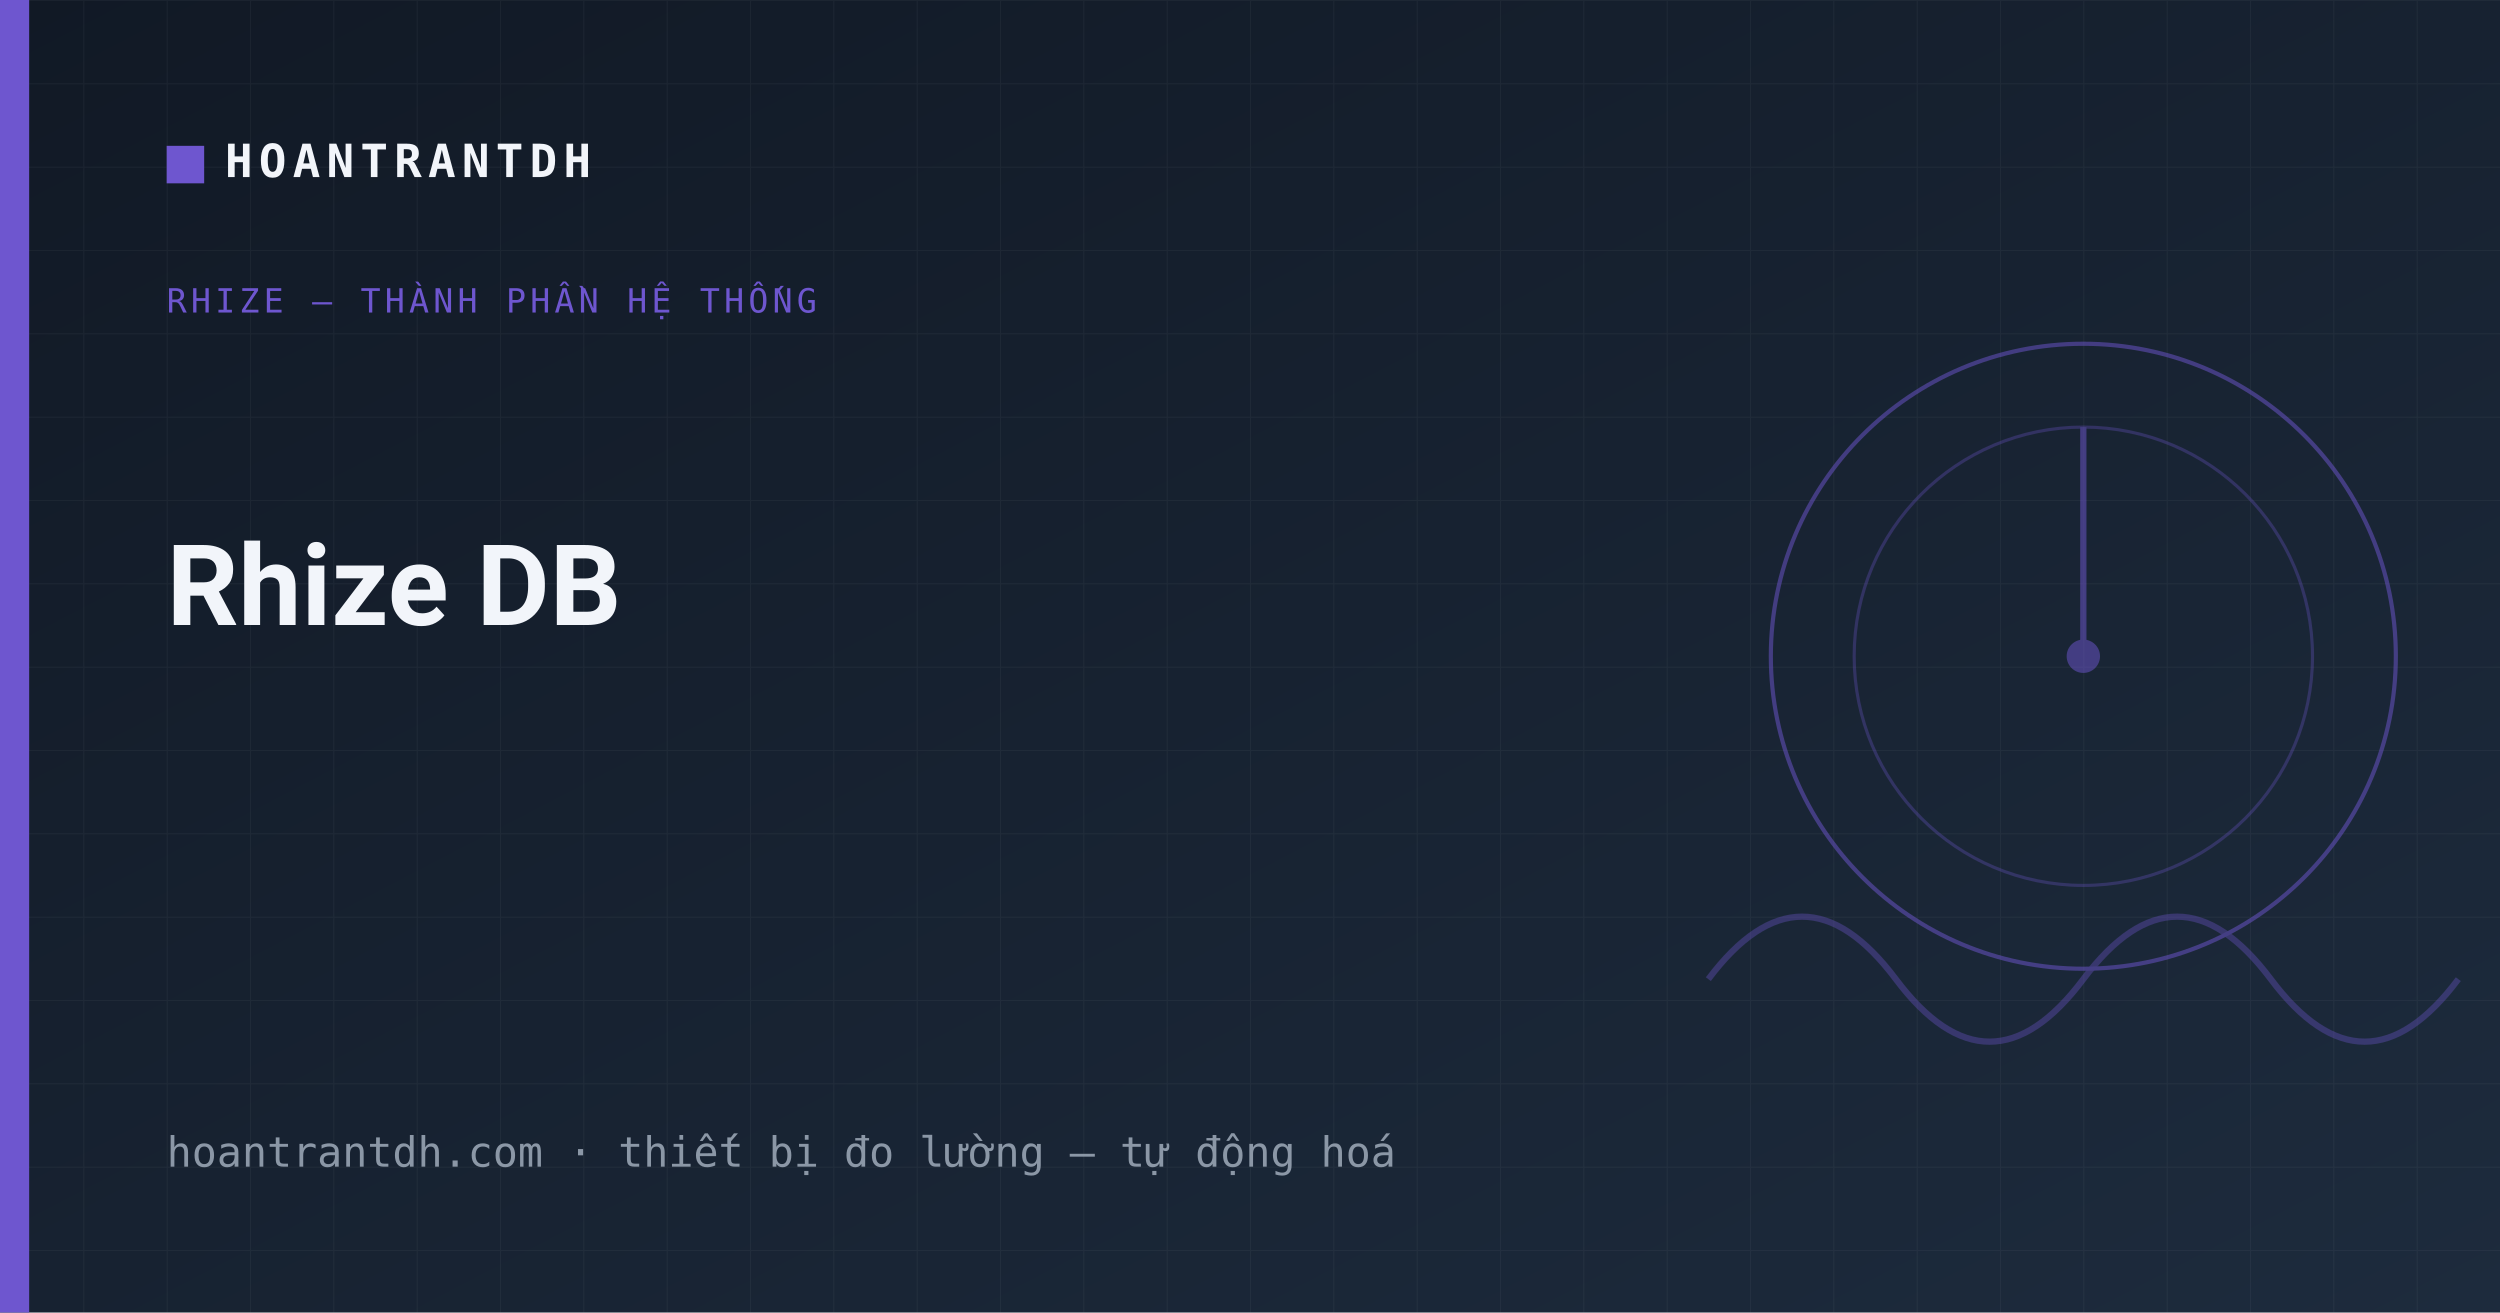
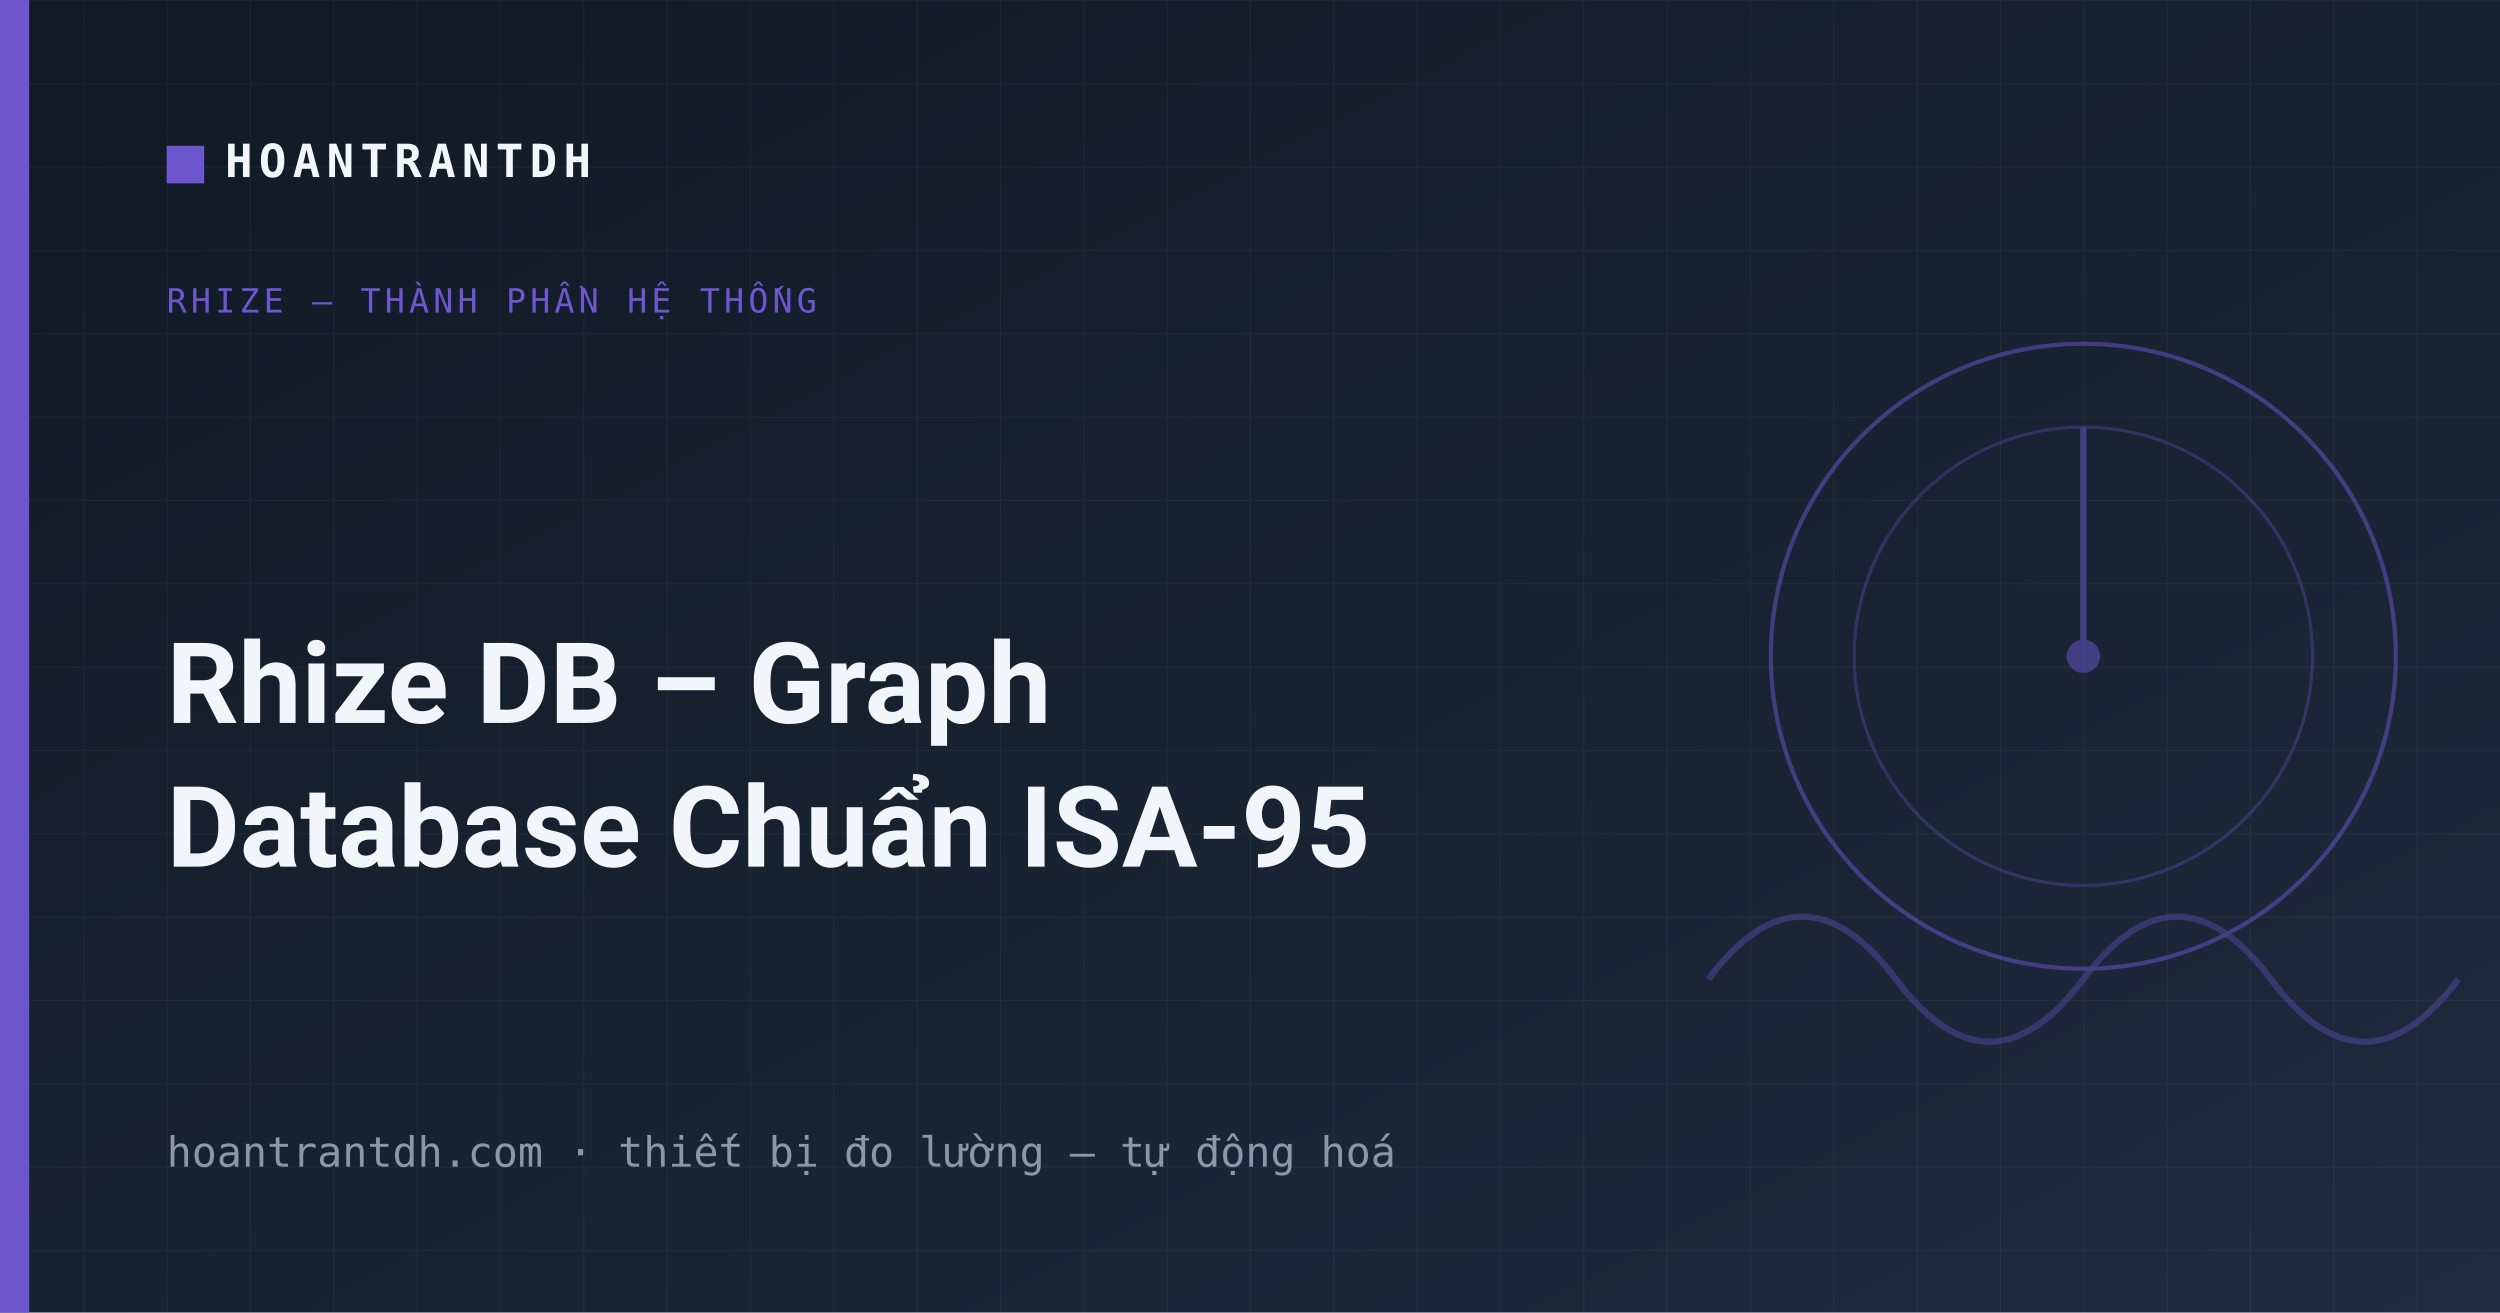
<svg xmlns="http://www.w3.org/2000/svg" width="1200" height="630" viewBox="0 0 1200 630" role="img">
  <defs>
    <linearGradient id="bg" x1="0" y1="0" x2="1" y2="1">
      <stop offset="0" stop-color="#111925" />
      <stop offset="1" stop-color="#1d2b3d" />
    </linearGradient>
    <pattern id="grid" width="40" height="40" patternUnits="userSpaceOnUse">
      <path d="M40 0H0V40" fill="none" stroke="#ffffff" stroke-opacity="0.04" stroke-width="1" />
    </pattern>
  </defs>
  <rect width="1200" height="630" fill="url(#bg)" />
  <rect width="1200" height="630" fill="url(#grid)" />
  <rect x="0" y="0" width="14" height="630" fill="#6E56CF" />
  <g opacity="0.5">
    <circle cx="1000" cy="315" r="150" fill="none" stroke="#6E56CF" stroke-width="2" />
    <circle cx="1000" cy="315" r="110" fill="none" stroke="#6E56CF" stroke-width="1.5" stroke-opacity="0.6" />
    <path d="M1000 315 L1000 205" stroke="#6E56CF" stroke-width="3" />
    <circle cx="1000" cy="315" r="8" fill="#6E56CF" />
    <path d="M820 470 q45 -60 90 0 t90 0 t90 0 t90 0" fill="none" stroke="#6E56CF" stroke-width="3" stroke-opacity="0.7" />
  </g>
  <g font-family="Consolas,Menlo,monospace">
    <rect x="80" y="70" width="18" height="18" fill="#6E56CF" />
    <text x="108" y="85" font-size="22" font-weight="700" letter-spacing="3" fill="#f2f5fa">HOANTRANTDH</text>
    <text x="80" y="150" font-size="16" letter-spacing="2" fill="#6E56CF">RHIZE — THÀNH PHẦN HỆ THỐNG</text>
  </g>
-   <text x="80" y="300" font-family="Segoe UI,Roboto,Arial,sans-serif" font-size="54" font-weight="700" fill="#f2f5fa">Rhize DB</text>
+   <text x="80" y="347" font-family="Segoe UI,Roboto,Arial,sans-serif" font-size="54" font-weight="700" fill="#f2f5fa">Rhize DB – Graph</text>
+   <text x="80" y="416" font-family="Segoe UI,Roboto,Arial,sans-serif" font-size="54" font-weight="700" fill="#f2f5fa">Database Chuẩn ISA-95</text>
  <text x="80" y="560" font-family="Consolas,Menlo,monospace" font-size="20" fill="#8b97a6">hoantrantdh.com · thiết bị đo lường – tự động hoá</text>
</svg>
